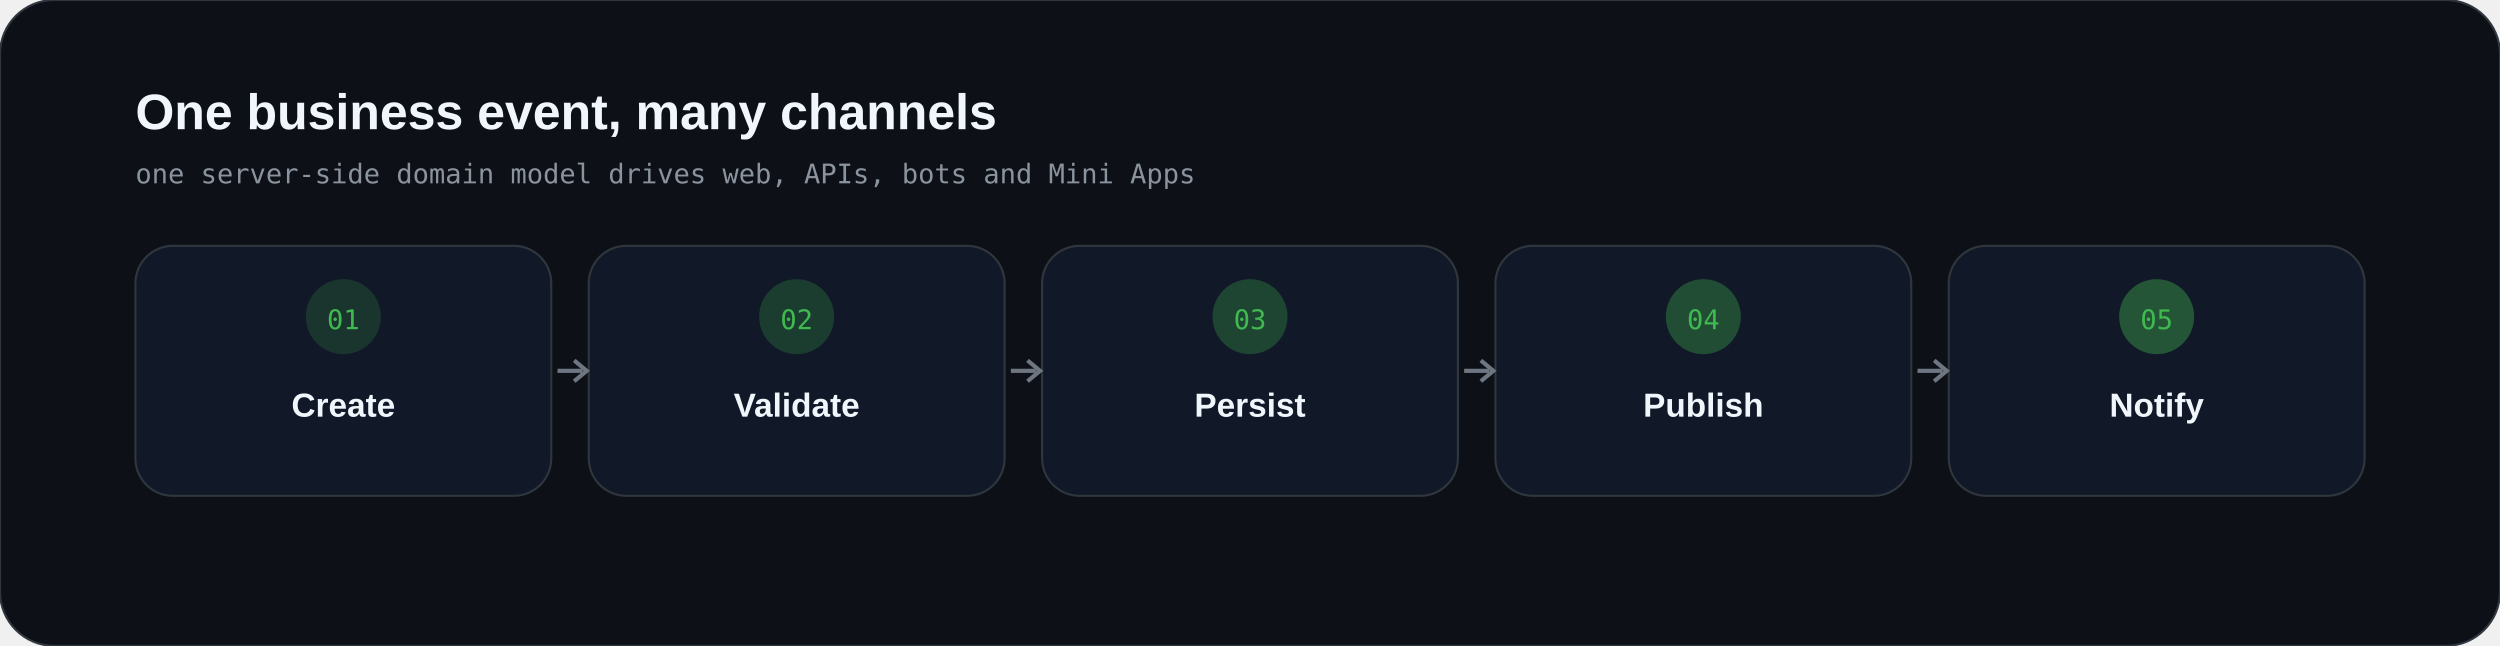
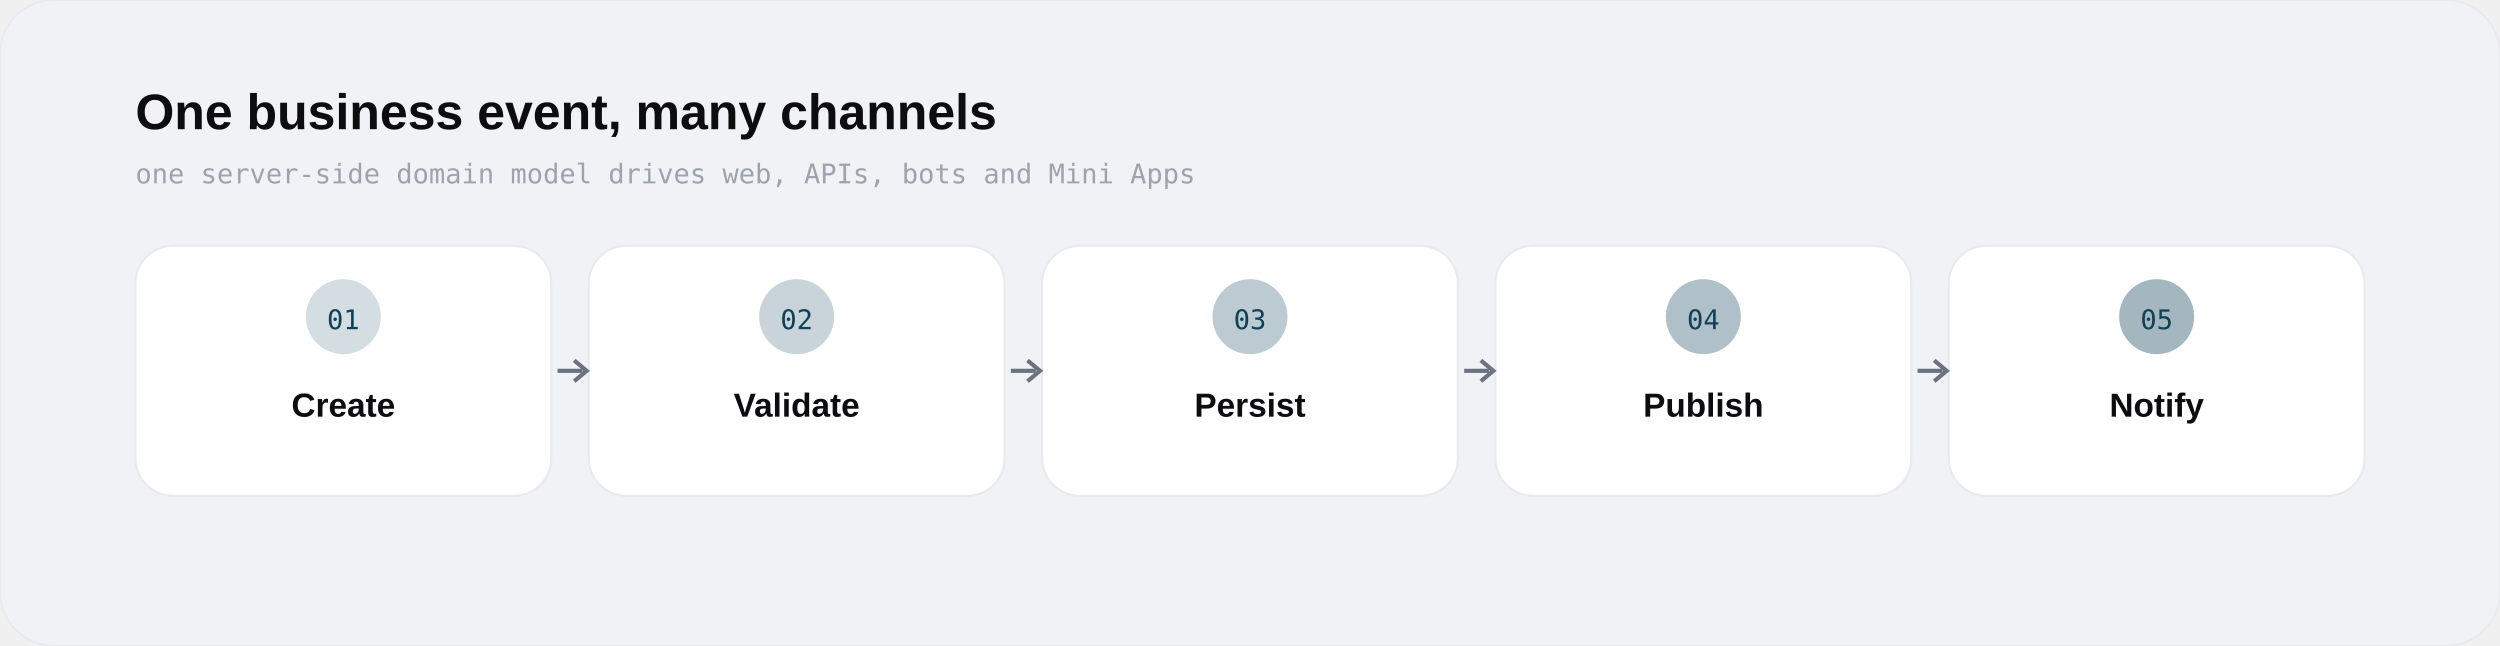
<svg xmlns="http://www.w3.org/2000/svg" width="1200" height="310" viewBox="0 0 1200 310">
-   <rect width="1200" height="310" rx="26" fill="#0d1117" stroke="#30363d" />
-   <text x="65" y="62" fill="#f0f6fc" font-family="Arial" font-size="24" font-weight="700">One business event, many channels</text>
-   <text x="65" y="88" fill="#8b949e" font-family="monospace" font-size="13">one server-side domain model drives web, APIs, bots and Mini Apps</text>
+   <rect width="1200" height="310" rx="26" fill="#f0f2f5" stroke="#e8eaed" />
+   <text x="65" y="62" fill="#0d0d0f" font-family="Arial" font-size="24" font-weight="700">One business event, many channels</text>
+   <text x="65" y="88" fill="#9ca3af" font-family="monospace" font-size="13">one server-side domain model drives web, APIs, bots and Mini Apps</text>
  <g transform="translate(65 118)">
-     <rect width="199.6" height="120" rx="18" fill="#111827" stroke="#30363d" />
-     <circle cx="99.8" cy="34" r="18" fill="#3fb950" opacity="0.18" />
-     <text x="99.8" y="40" text-anchor="middle" fill="#3fb950" font-family="monospace" font-size="13">01</text>
-     <text x="99.8" y="82" text-anchor="middle" fill="#f0f6fc" font-family="Arial" font-size="16" font-weight="700">Create</text>
+     <rect width="199.6" height="120" rx="18" fill="#ffffff" stroke="#e8eaed" />
+     <circle cx="99.8" cy="34" r="18" fill="#0F4158" opacity="0.18" />
+     <text x="99.8" y="40" text-anchor="middle" fill="#0F4158" font-family="monospace" font-size="13">01</text>
+     <text x="99.8" y="82" text-anchor="middle" fill="#0d0d0f" font-family="Arial" font-size="16" font-weight="700">Create</text>
  </g>
  <g transform="translate(282.6 118)">
-     <rect width="199.6" height="120" rx="18" fill="#111827" stroke="#30363d" />
-     <circle cx="99.8" cy="34" r="18" fill="#3fb950" opacity="0.23" />
-     <text x="99.8" y="40" text-anchor="middle" fill="#3fb950" font-family="monospace" font-size="13">02</text>
-     <text x="99.8" y="82" text-anchor="middle" fill="#f0f6fc" font-family="Arial" font-size="16" font-weight="700">Validate</text>
+     <rect width="199.6" height="120" rx="18" fill="#ffffff" stroke="#e8eaed" />
+     <circle cx="99.8" cy="34" r="18" fill="#0F4158" opacity="0.23" />
+     <text x="99.8" y="40" text-anchor="middle" fill="#0F4158" font-family="monospace" font-size="13">02</text>
+     <text x="99.8" y="82" text-anchor="middle" fill="#0d0d0f" font-family="Arial" font-size="16" font-weight="700">Validate</text>
  </g>
  <g transform="translate(500.2 118)">
-     <rect width="199.6" height="120" rx="18" fill="#111827" stroke="#30363d" />
-     <circle cx="99.8" cy="34" r="18" fill="#3fb950" opacity="0.28" />
-     <text x="99.8" y="40" text-anchor="middle" fill="#3fb950" font-family="monospace" font-size="13">03</text>
-     <text x="99.8" y="82" text-anchor="middle" fill="#f0f6fc" font-family="Arial" font-size="16" font-weight="700">Persist</text>
+     <rect width="199.6" height="120" rx="18" fill="#ffffff" stroke="#e8eaed" />
+     <circle cx="99.8" cy="34" r="18" fill="#0F4158" opacity="0.28" />
+     <text x="99.8" y="40" text-anchor="middle" fill="#0F4158" font-family="monospace" font-size="13">03</text>
+     <text x="99.8" y="82" text-anchor="middle" fill="#0d0d0f" font-family="Arial" font-size="16" font-weight="700">Persist</text>
  </g>
  <g transform="translate(717.8 118)">
-     <rect width="199.6" height="120" rx="18" fill="#111827" stroke="#30363d" />
-     <circle cx="99.8" cy="34" r="18" fill="#3fb950" opacity="0.33" />
-     <text x="99.8" y="40" text-anchor="middle" fill="#3fb950" font-family="monospace" font-size="13">04</text>
-     <text x="99.8" y="82" text-anchor="middle" fill="#f0f6fc" font-family="Arial" font-size="16" font-weight="700">Publish</text>
+     <rect width="199.6" height="120" rx="18" fill="#ffffff" stroke="#e8eaed" />
+     <circle cx="99.8" cy="34" r="18" fill="#0F4158" opacity="0.33" />
+     <text x="99.8" y="40" text-anchor="middle" fill="#0F4158" font-family="monospace" font-size="13">04</text>
+     <text x="99.8" y="82" text-anchor="middle" fill="#0d0d0f" font-family="Arial" font-size="16" font-weight="700">Publish</text>
  </g>
  <g transform="translate(935.4 118)">
-     <rect width="199.6" height="120" rx="18" fill="#111827" stroke="#30363d" />
-     <circle cx="99.8" cy="34" r="18" fill="#3fb950" opacity="0.38" />
-     <text x="99.8" y="40" text-anchor="middle" fill="#3fb950" font-family="monospace" font-size="13">05</text>
-     <text x="99.8" y="82" text-anchor="middle" fill="#f0f6fc" font-family="Arial" font-size="16" font-weight="700">Notify</text>
+     <rect width="199.6" height="120" rx="18" fill="#ffffff" stroke="#e8eaed" />
+     <circle cx="99.8" cy="34" r="18" fill="#0F4158" opacity="0.38" />
+     <text x="99.8" y="40" text-anchor="middle" fill="#0F4158" font-family="monospace" font-size="13">05</text>
+     <text x="99.8" y="82" text-anchor="middle" fill="#0d0d0f" font-family="Arial" font-size="16" font-weight="700">Notify</text>
  </g>
-   <path d="M267.6 178h12" stroke="#6e7681" stroke-width="2" />
-   <path d="M275.6 173l6 5-6 5" fill="none" stroke="#6e7681" stroke-width="2" />
-   <path d="M485.2 178h12" stroke="#6e7681" stroke-width="2" />
-   <path d="M493.2 173l6 5-6 5" fill="none" stroke="#6e7681" stroke-width="2" />
-   <path d="M702.8 178h12" stroke="#6e7681" stroke-width="2" />
-   <path d="M710.8 173l6 5-6 5" fill="none" stroke="#6e7681" stroke-width="2" />
-   <path d="M920.4 178h12" stroke="#6e7681" stroke-width="2" />
-   <path d="M928.4 173l6 5-6 5" fill="none" stroke="#6e7681" stroke-width="2" />
+   <path d="M267.6 178h12" stroke="#6b7280" stroke-width="2" />
+   <path d="M275.6 173l6 5-6 5" fill="none" stroke="#6b7280" stroke-width="2" />
+   <path d="M485.2 178h12" stroke="#6b7280" stroke-width="2" />
+   <path d="M493.2 173l6 5-6 5" fill="none" stroke="#6b7280" stroke-width="2" />
+   <path d="M702.8 178h12" stroke="#6b7280" stroke-width="2" />
+   <path d="M710.8 173l6 5-6 5" fill="none" stroke="#6b7280" stroke-width="2" />
+   <path d="M920.4 178h12" stroke="#6b7280" stroke-width="2" />
+   <path d="M928.4 173l6 5-6 5" fill="none" stroke="#6b7280" stroke-width="2" />
</svg>
